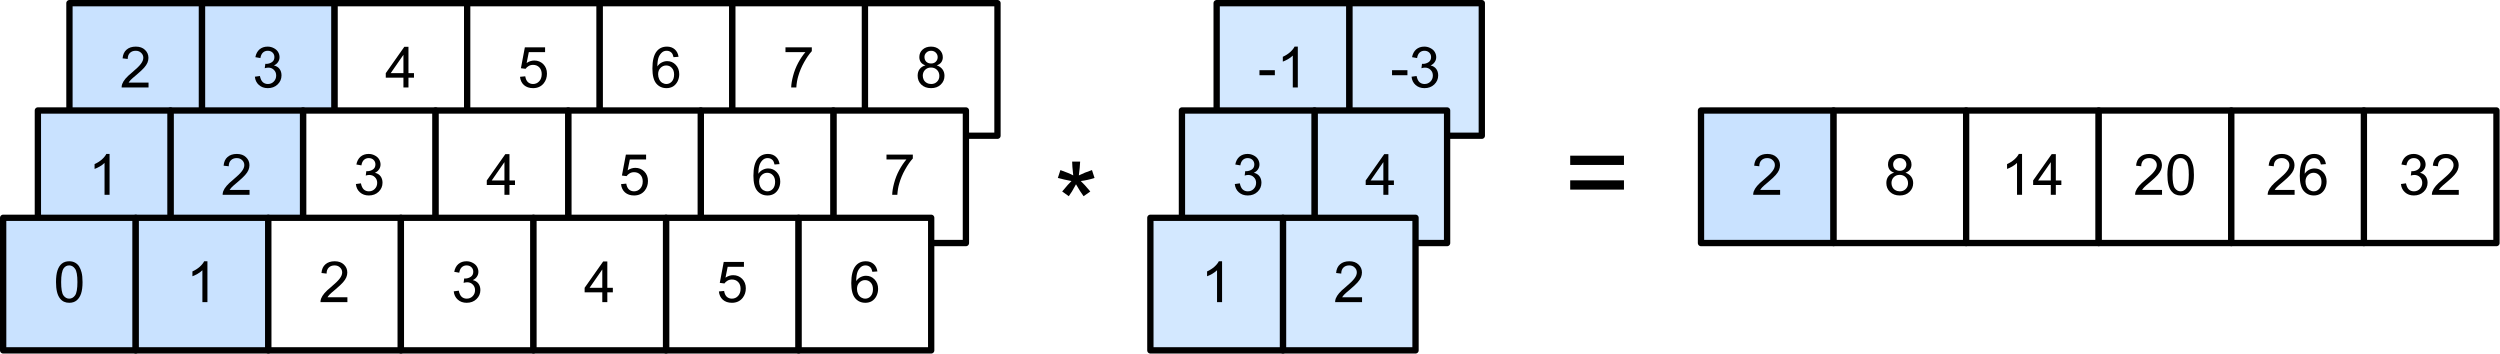
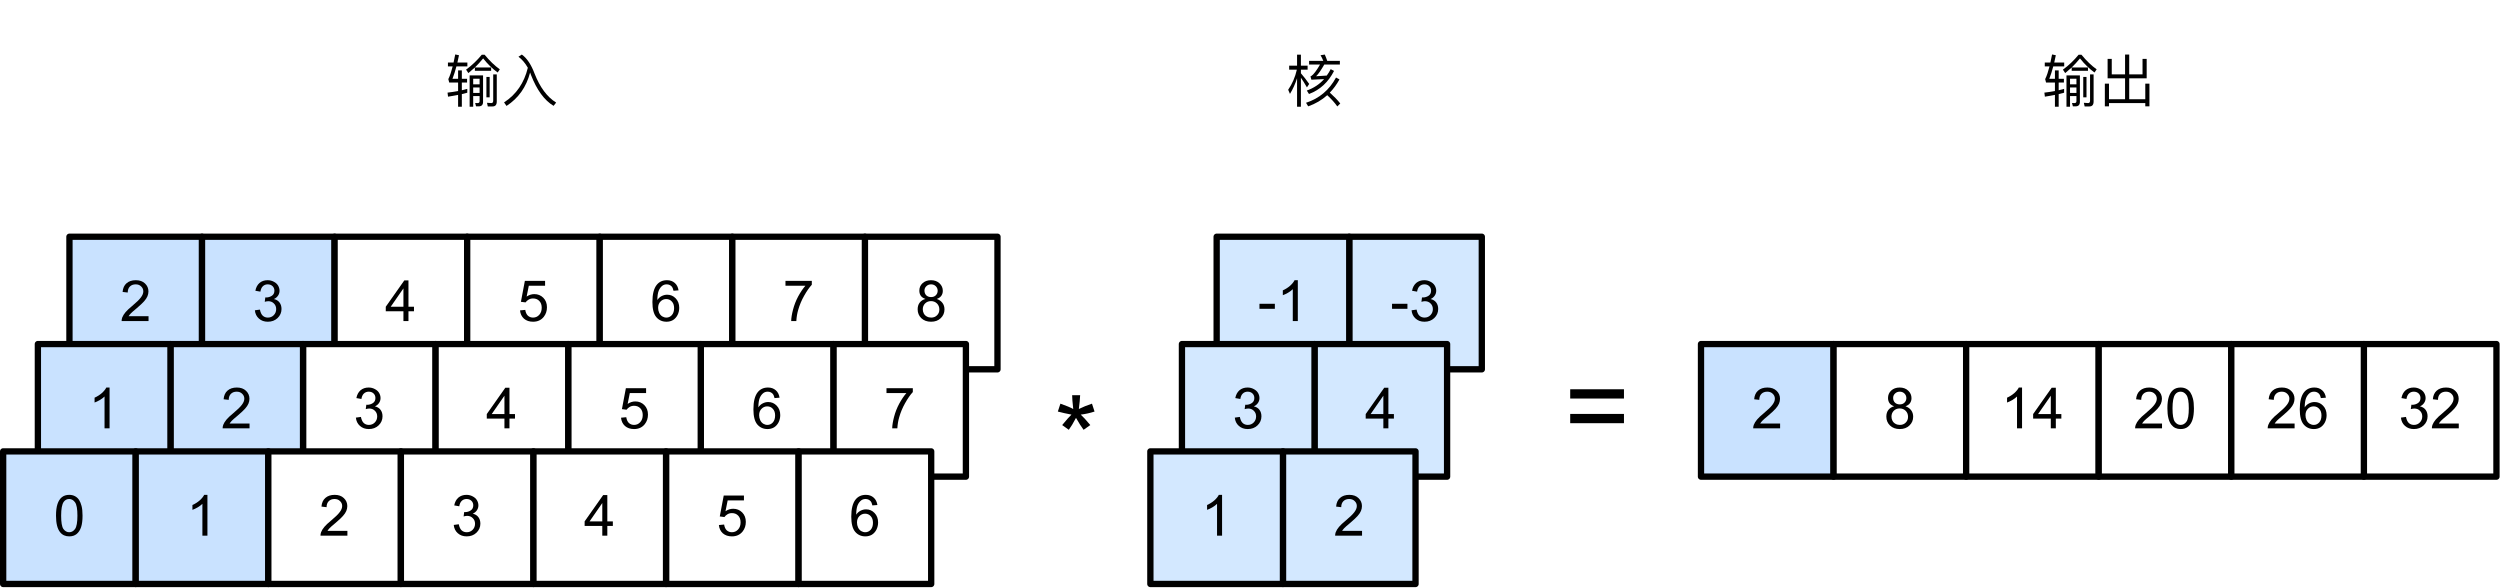
- <svg xmlns="http://www.w3.org/2000/svg" xmlns:xlink="http://www.w3.org/1999/xlink" width="396pt" height="56pt" viewBox="0 0 396 56" version="1.1">
+ <svg xmlns="http://www.w3.org/2000/svg" xmlns:xlink="http://www.w3.org/1999/xlink" width="396pt" height="93pt" viewBox="0 0 396 93" version="1.1">
  <defs>
    <g>
      <symbol overflow="visible" id="glyph0-0">
        <path style="stroke:none;" d="M 1.125 0 L 1.125 -5.625 L 5.625 -5.625 L 5.625 0 Z M 1.266 -0.141 L 5.484 -0.141 L 5.484 -5.484 L 1.266 -5.484 Z M 1.266 -0.141 " />
      </symbol>
      <symbol overflow="visible" id="glyph0-1">
        <path style="stroke:none;" d="M 0.281 -1.938 L 0.281 -2.734 L 2.719 -2.734 L 2.719 -1.938 Z M 0.281 -1.938 " />
      </symbol>
      <symbol overflow="visible" id="glyph0-2">
        <path style="stroke:none;" d="M 0.375 -1.703 L 1.172 -1.812 C 1.266 -1.363 1.414 -1.039 1.625 -0.844 C 1.844 -0.645 2.113 -0.547 2.438 -0.547 C 2.801 -0.547 3.109 -0.672 3.359 -0.922 C 3.617 -1.18 3.75 -1.504 3.75 -1.891 C 3.75 -2.254 3.629 -2.551 3.391 -2.781 C 3.16 -3.02 2.863 -3.141 2.5 -3.141 C 2.344 -3.141 2.156 -3.109 1.938 -3.047 L 2.031 -3.75 C 2.082 -3.738 2.125 -3.734 2.156 -3.734 C 2.488 -3.734 2.789 -3.82 3.062 -4 C 3.332 -4.176 3.469 -4.445 3.469 -4.812 C 3.469 -5.102 3.367 -5.344 3.172 -5.531 C 2.973 -5.719 2.719 -5.812 2.406 -5.812 C 2.102 -5.812 1.848 -5.711 1.641 -5.516 C 1.441 -5.328 1.312 -5.039 1.25 -4.656 L 0.453 -4.797 C 0.555 -5.328 0.773 -5.738 1.109 -6.031 C 1.453 -6.32 1.879 -6.469 2.391 -6.469 C 2.742 -6.469 3.066 -6.391 3.359 -6.234 C 3.66 -6.086 3.891 -5.883 4.047 -5.625 C 4.203 -5.363 4.281 -5.086 4.281 -4.797 C 4.281 -4.516 4.203 -4.258 4.047 -4.031 C 3.898 -3.801 3.68 -3.617 3.391 -3.484 C 3.773 -3.398 4.07 -3.219 4.281 -2.938 C 4.488 -2.664 4.594 -2.32 4.594 -1.906 C 4.594 -1.344 4.383 -0.863 3.969 -0.469 C 3.562 -0.082 3.047 0.109 2.422 0.109 C 1.859 0.109 1.391 -0.055 1.016 -0.391 C 0.641 -0.723 0.426 -1.16 0.375 -1.703 Z M 0.375 -1.703 " />
      </symbol>
      <symbol overflow="visible" id="glyph0-3">
        <path style="stroke:none;" d="M 3.359 0 L 2.562 0 L 2.562 -5.047 C 2.375 -4.859 2.125 -4.672 1.812 -4.484 C 1.5 -4.305 1.223 -4.176 0.984 -4.094 L 0.984 -4.859 C 1.422 -5.055 1.805 -5.301 2.141 -5.594 C 2.473 -5.895 2.707 -6.188 2.844 -6.469 L 3.359 -6.469 Z M 3.359 0 " />
      </symbol>
      <symbol overflow="visible" id="glyph0-4">
        <path style="stroke:none;" d="M 4.531 -0.766 L 4.531 0 L 0.266 0 C 0.266 -0.188 0.297 -0.367 0.359 -0.547 C 0.473 -0.836 0.648 -1.125 0.891 -1.406 C 1.129 -1.688 1.473 -2.008 1.922 -2.375 C 2.617 -2.957 3.086 -3.414 3.328 -3.75 C 3.578 -4.082 3.703 -4.398 3.703 -4.703 C 3.703 -5.016 3.586 -5.273 3.359 -5.484 C 3.141 -5.703 2.852 -5.812 2.5 -5.812 C 2.113 -5.812 1.805 -5.695 1.578 -5.469 C 1.348 -5.238 1.234 -4.922 1.234 -4.516 L 0.422 -4.609 C 0.473 -5.211 0.68 -5.672 1.047 -5.984 C 1.41 -6.305 1.898 -6.469 2.516 -6.469 C 3.129 -6.469 3.613 -6.297 3.969 -5.953 C 4.332 -5.609 4.516 -5.188 4.516 -4.688 C 4.516 -4.426 4.461 -4.172 4.359 -3.922 C 4.254 -3.672 4.078 -3.406 3.828 -3.125 C 3.586 -2.852 3.188 -2.477 2.625 -2 C 2.145 -1.602 1.836 -1.332 1.703 -1.188 C 1.566 -1.039 1.457 -0.898 1.375 -0.766 Z M 4.531 -0.766 " />
      </symbol>
      <symbol overflow="visible" id="glyph0-5">
        <path style="stroke:none;" d="M 2.906 0 L 2.906 -1.547 L 0.109 -1.547 L 0.109 -2.266 L 3.047 -6.438 L 3.703 -6.438 L 3.703 -2.266 L 4.578 -2.266 L 4.578 -1.547 L 3.703 -1.547 L 3.703 0 Z M 2.906 -2.266 L 2.906 -5.172 L 0.891 -2.266 Z M 2.906 -2.266 " />
      </symbol>
      <symbol overflow="visible" id="glyph0-6">
        <path style="stroke:none;" d="M 0.375 -1.688 L 1.203 -1.766 C 1.266 -1.359 1.406 -1.051 1.625 -0.844 C 1.852 -0.645 2.125 -0.547 2.438 -0.547 C 2.82 -0.547 3.145 -0.688 3.406 -0.969 C 3.676 -1.258 3.812 -1.641 3.812 -2.109 C 3.812 -2.566 3.68 -2.926 3.422 -3.188 C 3.172 -3.445 2.844 -3.578 2.438 -3.578 C 2.176 -3.578 1.941 -3.516 1.734 -3.391 C 1.535 -3.273 1.375 -3.129 1.25 -2.953 L 0.516 -3.047 L 1.141 -6.359 L 4.344 -6.359 L 4.344 -5.594 L 1.766 -5.594 L 1.422 -3.875 C 1.805 -4.133 2.211 -4.266 2.641 -4.266 C 3.203 -4.266 3.676 -4.07 4.062 -3.688 C 4.445 -3.301 4.641 -2.801 4.641 -2.188 C 4.641 -1.602 4.473 -1.098 4.141 -0.672 C 3.723 -0.148 3.156 0.109 2.438 0.109 C 1.852 0.109 1.375 -0.051 1 -0.375 C 0.633 -0.707 0.426 -1.145 0.375 -1.688 Z M 0.375 -1.688 " />
      </symbol>
      <symbol overflow="visible" id="glyph0-7">
        <path style="stroke:none;" d="M 1.594 -3.5 C 1.258 -3.613 1.016 -3.781 0.859 -4 C 0.703 -4.227 0.625 -4.5 0.625 -4.812 C 0.625 -5.281 0.789 -5.672 1.125 -5.984 C 1.469 -6.305 1.914 -6.469 2.469 -6.469 C 3.031 -6.469 3.484 -6.301 3.828 -5.969 C 4.172 -5.645 4.344 -5.25 4.344 -4.781 C 4.344 -4.488 4.266 -4.227 4.109 -4 C 3.953 -3.781 3.711 -3.613 3.391 -3.5 C 3.785 -3.363 4.086 -3.148 4.297 -2.859 C 4.504 -2.578 4.609 -2.238 4.609 -1.844 C 4.609 -1.289 4.41 -0.828 4.016 -0.453 C 3.629 -0.078 3.117 0.109 2.484 0.109 C 1.848 0.109 1.332 -0.078 0.938 -0.453 C 0.551 -0.828 0.359 -1.297 0.359 -1.859 C 0.359 -2.273 0.461 -2.625 0.672 -2.906 C 0.891 -3.195 1.195 -3.395 1.594 -3.5 Z M 1.438 -4.828 C 1.438 -4.523 1.531 -4.273 1.719 -4.078 C 1.914 -3.891 2.172 -3.797 2.484 -3.797 C 2.797 -3.797 3.047 -3.891 3.234 -4.078 C 3.43 -4.273 3.531 -4.516 3.531 -4.797 C 3.531 -5.078 3.43 -5.316 3.234 -5.516 C 3.035 -5.711 2.785 -5.812 2.484 -5.812 C 2.18 -5.812 1.93 -5.711 1.734 -5.516 C 1.535 -5.328 1.438 -5.098 1.438 -4.828 Z M 1.172 -1.859 C 1.172 -1.629 1.223 -1.41 1.328 -1.203 C 1.441 -0.992 1.602 -0.832 1.812 -0.719 C 2.02 -0.602 2.25 -0.547 2.5 -0.547 C 2.875 -0.547 3.18 -0.664 3.422 -0.906 C 3.672 -1.145 3.797 -1.453 3.797 -1.828 C 3.797 -2.211 3.672 -2.531 3.422 -2.781 C 3.172 -3.031 2.852 -3.156 2.469 -3.156 C 2.094 -3.156 1.781 -3.031 1.531 -2.781 C 1.289 -2.531 1.172 -2.223 1.172 -1.859 Z M 1.172 -1.859 " />
      </symbol>
      <symbol overflow="visible" id="glyph0-8">
        <path style="stroke:none;" d="M 4.484 -4.859 L 3.688 -4.797 C 3.625 -5.109 3.523 -5.336 3.391 -5.484 C 3.18 -5.703 2.922 -5.812 2.609 -5.812 C 2.348 -5.812 2.125 -5.742 1.938 -5.609 C 1.688 -5.422 1.488 -5.156 1.344 -4.812 C 1.207 -4.469 1.133 -3.973 1.125 -3.328 C 1.312 -3.609 1.539 -3.816 1.812 -3.953 C 2.094 -4.098 2.383 -4.172 2.688 -4.172 C 3.219 -4.172 3.664 -3.977 4.031 -3.594 C 4.406 -3.207 4.594 -2.707 4.594 -2.094 C 4.594 -1.688 4.504 -1.305 4.328 -0.953 C 4.148 -0.609 3.91 -0.344 3.609 -0.156 C 3.305 0.02 2.961 0.109 2.578 0.109 C 1.922 0.109 1.383 -0.129 0.969 -0.609 C 0.551 -1.098 0.344 -1.898 0.344 -3.016 C 0.344 -4.254 0.57 -5.16 1.031 -5.734 C 1.426 -6.223 1.969 -6.469 2.656 -6.469 C 3.156 -6.469 3.566 -6.32 3.891 -6.031 C 4.211 -5.75 4.41 -5.359 4.484 -4.859 Z M 1.25 -2.094 C 1.25 -1.812 1.305 -1.547 1.422 -1.297 C 1.535 -1.055 1.695 -0.867 1.906 -0.734 C 2.113 -0.609 2.332 -0.547 2.562 -0.547 C 2.895 -0.547 3.18 -0.676 3.422 -0.938 C 3.66 -1.207 3.781 -1.578 3.781 -2.047 C 3.781 -2.492 3.66 -2.844 3.422 -3.094 C 3.191 -3.352 2.895 -3.484 2.531 -3.484 C 2.176 -3.484 1.875 -3.352 1.625 -3.094 C 1.375 -2.844 1.25 -2.508 1.25 -2.094 Z M 1.25 -2.094 " />
      </symbol>
      <symbol overflow="visible" id="glyph0-9">
        <path style="stroke:none;" d="M 0.422 -5.594 L 0.422 -6.359 L 4.594 -6.359 L 4.594 -5.75 C 4.188 -5.312 3.781 -4.727 3.375 -4 C 2.969 -3.281 2.656 -2.535 2.438 -1.766 C 2.281 -1.234 2.18 -0.645 2.141 0 L 1.328 0 C 1.336 -0.508 1.438 -1.117 1.625 -1.828 C 1.812 -2.547 2.082 -3.238 2.438 -3.906 C 2.801 -4.57 3.18 -5.133 3.578 -5.594 Z M 0.422 -5.594 " />
      </symbol>
      <symbol overflow="visible" id="glyph0-10">
        <path style="stroke:none;" d="M 0.375 -3.172 C 0.375 -3.93 0.453 -4.547 0.609 -5.016 C 0.766 -5.484 0.992 -5.844 1.297 -6.094 C 1.609 -6.344 2 -6.469 2.469 -6.469 C 2.82 -6.469 3.129 -6.395 3.391 -6.25 C 3.648 -6.113 3.863 -5.914 4.031 -5.656 C 4.195 -5.395 4.328 -5.078 4.422 -4.703 C 4.523 -4.328 4.578 -3.816 4.578 -3.172 C 4.578 -2.422 4.5 -1.812 4.344 -1.344 C 4.188 -0.883 3.953 -0.523 3.641 -0.266 C 3.336 -0.016 2.945 0.109 2.469 0.109 C 1.852 0.109 1.367 -0.113 1.016 -0.562 C 0.586 -1.094 0.375 -1.961 0.375 -3.172 Z M 1.188 -3.172 C 1.188 -2.117 1.305 -1.414 1.547 -1.062 C 1.797 -0.719 2.102 -0.547 2.469 -0.547 C 2.832 -0.547 3.141 -0.719 3.391 -1.062 C 3.641 -1.414 3.766 -2.117 3.766 -3.172 C 3.766 -4.234 3.641 -4.938 3.391 -5.281 C 3.141 -5.633 2.832 -5.812 2.469 -5.812 C 2.102 -5.812 1.812 -5.66 1.594 -5.359 C 1.32 -4.961 1.188 -4.234 1.188 -3.172 Z M 1.188 -3.172 " />
      </symbol>
      <symbol overflow="visible" id="glyph1-0">
        <path style="stroke:none;" d="M 2.25 0 L 2.25 -11.25 L 11.25 -11.25 L 11.25 0 Z M 2.531 -0.281 L 10.969 -0.281 L 10.969 -10.969 L 2.531 -10.969 Z M 2.531 -0.281 " />
      </symbol>
      <symbol overflow="visible" id="glyph1-1">
        <path style="stroke:none;" d="M 0.562 -10.516 L 0.969 -11.766 C 1.895 -11.441 2.57 -11.16 3 -10.922 C 2.883 -11.973 2.828 -12.703 2.828 -13.109 L 4.094 -13.109 C 4.07 -12.523 4.004 -11.797 3.891 -10.922 C 4.492 -11.223 5.188 -11.504 5.969 -11.766 L 6.375 -10.516 C 5.625 -10.273 4.895 -10.113 4.188 -10.031 C 4.539 -9.719 5.047 -9.164 5.703 -8.375 L 4.641 -7.625 C 4.297 -8.082 3.895 -8.711 3.438 -9.516 C 3 -8.68 2.617 -8.051 2.297 -7.625 L 1.25 -8.375 C 1.938 -9.207 2.426 -9.758 2.719 -10.031 C 1.957 -10.176 1.238 -10.336 0.562 -10.516 Z M 0.562 -10.516 " />
      </symbol>
      <symbol overflow="visible" id="glyph1-2">
        <path style="stroke:none;" d="M 9.516 -7.578 L 1 -7.578 L 1 -9.047 L 9.516 -9.047 Z M 9.516 -3.672 L 1 -3.672 L 1 -5.141 L 9.516 -5.141 Z M 9.516 -3.672 " />
      </symbol>
+       <symbol overflow="visible" id="glyph2-0">
+         <path style="stroke:none;" d="" />
+       </symbol>
+       <symbol overflow="visible" id="glyph2-1">
+         <path style="stroke:none;" d="M 2.062 -4.844 L 2.062 -3.516 L 1.172 -3.516 C 1.391 -4.094 1.609 -4.75 1.797 -5.484 L 3.531 -5.484 L 3.531 -6.094 L 1.953 -6.094 C 2.031 -6.453 2.109 -6.844 2.203 -7.25 L 1.609 -7.375 C 1.516 -6.938 1.438 -6.5 1.344 -6.094 L 0.453 -6.094 L 0.453 -5.484 L 1.203 -5.484 C 1 -4.688 0.781 -4 0.516 -3.469 L 0.656 -2.922 L 2.062 -2.922 L 2.062 -1.578 C 1.531 -1.484 0.984 -1.391 0.391 -1.328 L 0.469 -0.688 C 1.016 -0.781 1.547 -0.859 2.062 -0.969 L 2.062 0.906 L 2.656 0.906 L 2.656 -1.094 L 3.516 -1.312 L 3.516 -1.922 C 3.25 -1.859 2.969 -1.781 2.656 -1.703 L 2.656 -2.922 L 3.484 -2.922 L 3.484 -3.516 L 2.656 -3.516 L 2.656 -4.844 Z M 4.719 -5.312 L 4.719 -4.781 L 7.297 -4.781 L 7.297 -5.312 L 4.719 -5.312 C 5.172 -5.75 5.609 -6.234 6.031 -6.75 C 6.719 -5.875 7.484 -5.125 8.328 -4.516 L 8.672 -5.016 C 7.859 -5.594 7.062 -6.359 6.266 -7.328 L 5.812 -7.328 C 5.078 -6.438 4.25 -5.641 3.328 -4.969 L 3.688 -4.422 C 4.031 -4.703 4.375 -5 4.719 -5.312 Z M 5.344 0.844 C 5.781 0.844 6.016 0.609 6.016 0.141 L 6.016 -4.062 L 3.891 -4.062 L 3.891 0.906 L 4.453 0.906 L 4.453 -0.781 L 5.469 -0.781 L 5.469 0.031 C 5.469 0.219 5.359 0.328 5.172 0.328 L 4.766 0.312 L 4.906 0.844 Z M 4.453 -1.281 L 4.453 -2.141 L 5.469 -2.141 L 5.469 -1.281 Z M 4.453 -2.641 L 4.453 -3.531 L 5.469 -3.531 L 5.469 -2.641 Z M 6.547 -3.812 L 6.547 -0.578 L 7.062 -0.578 L 7.062 -3.812 Z M 7.531 0.859 C 7.969 0.859 8.188 0.594 8.188 0.078 L 8.188 -4.219 L 7.625 -4.219 L 7.625 -0.062 C 7.625 0.188 7.531 0.328 7.328 0.328 C 7.109 0.328 6.875 0.312 6.641 0.281 L 6.766 0.859 Z M 7.531 0.859 " />
+       </symbol>
+       <symbol overflow="visible" id="glyph2-2">
+         <path style="stroke:none;" d="M 4.109 -5.266 C 3.531 -2.875 2.281 -1.031 0.344 0.219 L 0.734 0.781 C 2.625 -0.453 3.875 -2.219 4.469 -4.516 C 4.516 -4.406 4.547 -4.281 4.609 -4.125 C 5.531 -1.75 6.719 -0.109 8.188 0.766 L 8.594 0.25 C 7.156 -0.641 6.031 -2.172 5.188 -4.312 C 4.641 -5.781 3.953 -6.797 3.156 -7.359 L 2.625 -7.016 C 3.188 -6.594 3.688 -6.016 4.109 -5.266 Z M 4.109 -5.266 " />
+       </symbol>
+       <symbol overflow="visible" id="glyph2-3">
+         <path style="stroke:none;" d="M 6.938 -4.219 L 4.828 -4.219 L 4.828 -7.359 L 4.172 -7.359 L 4.172 -4.219 L 2.062 -4.219 L 2.062 -6.672 L 1.406 -6.672 L 1.406 -3.594 L 4.172 -3.594 L 4.172 -0.281 L 1.625 -0.281 L 1.625 -2.75 L 0.969 -2.75 L 0.969 0.844 L 1.625 0.844 L 1.625 0.328 L 7.375 0.328 L 7.375 0.844 L 8.031 0.844 L 8.031 -2.75 L 7.375 -2.75 L 7.375 -0.281 L 4.828 -0.281 L 4.828 -3.594 L 7.594 -3.594 L 7.594 -6.672 L 6.938 -6.672 Z M 6.938 -4.219 " />
+       </symbol>
+       <symbol overflow="visible" id="glyph2-4">
+         <path style="stroke:none;" d="M 2.344 -3.688 C 2.625 -3.297 2.938 -2.781 3.297 -2.156 L 3.656 -2.703 C 3.219 -3.328 2.781 -3.891 2.344 -4.391 L 2.344 -4.969 L 3.406 -4.969 L 3.406 -5.594 L 2.344 -5.594 L 2.344 -7.344 L 1.734 -7.344 L 1.734 -5.594 L 0.484 -5.594 L 0.484 -4.969 L 1.703 -4.969 C 1.438 -3.781 0.969 -2.719 0.328 -1.781 L 0.609 -1.125 C 1.062 -1.859 1.438 -2.688 1.734 -3.609 L 1.734 0.906 L 2.344 0.906 Z M 3.641 -6.359 L 3.641 -5.781 L 5.375 -5.781 C 4.812 -4.797 4.344 -4.188 3.984 -3.953 C 3.953 -3.938 3.922 -3.922 3.859 -3.906 L 4 -3.375 C 4.703 -3.406 5.375 -3.438 6.016 -3.469 C 5.281 -2.641 4.359 -2.047 3.281 -1.656 L 3.625 -1.109 C 5.375 -1.766 6.688 -2.984 7.594 -4.766 L 7.062 -5.047 C 6.891 -4.688 6.672 -4.359 6.438 -4.031 C 5.891 -3.984 5.312 -3.953 4.75 -3.922 C 5.125 -4.281 5.547 -4.906 6.047 -5.781 L 8.516 -5.781 L 8.516 -6.359 L 6.516 -6.359 C 6.391 -6.734 6.25 -7.078 6.125 -7.359 L 5.453 -7.25 C 5.609 -6.984 5.766 -6.688 5.891 -6.359 Z M 6.516 -0.922 C 7.188 -0.297 7.719 0.297 8.109 0.859 L 8.578 0.391 C 8.125 -0.188 7.562 -0.75 6.922 -1.328 C 7.5 -1.922 8.016 -2.625 8.453 -3.422 L 7.906 -3.719 C 6.844 -1.75 5.266 -0.406 3.156 0.281 L 3.5 0.844 C 4.656 0.438 5.656 -0.156 6.516 -0.922 Z M 6.516 -0.922 " />
+       </symbol>
    </g>
  </defs>
  <g id="surface1">
-     <rect x="0" y="0" width="396" height="56" style="fill:rgb(100%,100%,100%);fill-opacity:1;stroke:none;" />
-     <rect x="0" y="0" width="396" height="56" style="fill:rgb(100%,100%,100%);fill-opacity:1;stroke:none;" />
-     <path style="fill-rule:nonzero;fill:rgb(82.55%,91.037%,100%);fill-opacity:1;stroke-width:1;stroke-linecap:round;stroke-linejoin:round;stroke:rgb(0%,0%,0%);stroke-opacity:1;stroke-miterlimit:10;" d="M 216.719 -24.5 L 237.719 -24.5 L 237.719 -3.5 L 216.719 -3.5 Z M 216.719 -24.5 " transform="matrix(1,0,0,1,-3,25)" />
-     <g style="fill:rgb(0%,0%,0%);fill-opacity:1;">
-       <use xlink:href="#glyph0-1" x="220.218" y="13.853" />
-       <use xlink:href="#glyph0-2" x="223.215" y="13.853" />
-     </g>
-     <path style="fill-rule:nonzero;fill:rgb(82.55%,91.037%,100%);fill-opacity:1;stroke-width:1;stroke-linecap:round;stroke-linejoin:round;stroke:rgb(0%,0%,0%);stroke-opacity:1;stroke-miterlimit:10;" d="M 195.719 -24.5 L 216.719 -24.5 L 216.719 -3.5 L 195.719 -3.5 Z M 195.719 -24.5 " transform="matrix(1,0,0,1,-3,25)" />
-     <g style="fill:rgb(0%,0%,0%);fill-opacity:1;">
-       <use xlink:href="#glyph0-1" x="199.218" y="13.853" />
-       <use xlink:href="#glyph0-3" x="202.215" y="13.853" />
-     </g>
-     <path style="fill-rule:nonzero;fill:rgb(78.822%,88.626%,100%);fill-opacity:1;stroke-width:1;stroke-linecap:round;stroke-linejoin:round;stroke:rgb(0%,0%,0%);stroke-opacity:1;stroke-miterlimit:10;" d="M 14 -24.5 L 35 -24.5 L 35 -3.5 L 14 -3.5 Z M 14 -24.5 " transform="matrix(1,0,0,1,-3,25)" />
-     <g style="fill:rgb(0%,0%,0%);fill-opacity:1;">
-       <use xlink:href="#glyph0-4" x="18.997" y="13.853" />
-     </g>
-     <path style="fill-rule:nonzero;fill:rgb(78.822%,88.626%,100%);fill-opacity:1;stroke-width:1;stroke-linecap:round;stroke-linejoin:round;stroke:rgb(0%,0%,0%);stroke-opacity:1;stroke-miterlimit:10;" d="M 35 -24.5 L 56 -24.5 L 56 -3.5 L 35 -3.5 Z M 35 -24.5 " transform="matrix(1,0,0,1,-3,25)" />
-     <g style="fill:rgb(0%,0%,0%);fill-opacity:1;">
-       <use xlink:href="#glyph0-2" x="39.997" y="13.853" />
-     </g>
-     <path style="fill-rule:nonzero;fill:rgb(100%,100%,100%);fill-opacity:1;stroke-width:1;stroke-linecap:round;stroke-linejoin:round;stroke:rgb(0%,0%,0%);stroke-opacity:1;stroke-miterlimit:10;" d="M 56 -24.5 L 77 -24.5 L 77 -3.5 L 56 -3.5 Z M 56 -24.5 " transform="matrix(1,0,0,1,-3,25)" />
-     <g style="fill:rgb(0%,0%,0%);fill-opacity:1;">
-       <use xlink:href="#glyph0-5" x="60.997" y="13.853" />
-     </g>
-     <path style="fill-rule:nonzero;fill:rgb(100%,100%,100%);fill-opacity:1;stroke-width:1;stroke-linecap:round;stroke-linejoin:round;stroke:rgb(0%,0%,0%);stroke-opacity:1;stroke-miterlimit:10;" d="M 77 -24.5 L 98 -24.5 L 98 -3.5 L 77 -3.5 Z M 77 -24.5 " transform="matrix(1,0,0,1,-3,25)" />
-     <g style="fill:rgb(0%,0%,0%);fill-opacity:1;">
-       <use xlink:href="#glyph0-6" x="81.997" y="13.853" />
-     </g>
-     <path style="fill-rule:nonzero;fill:rgb(100%,100%,100%);fill-opacity:1;stroke-width:1;stroke-linecap:round;stroke-linejoin:round;stroke:rgb(0%,0%,0%);stroke-opacity:1;stroke-miterlimit:10;" d="M 140 -24.5 L 161 -24.5 L 161 -3.5 L 140 -3.5 Z M 140 -24.5 " transform="matrix(1,0,0,1,-3,25)" />
-     <g style="fill:rgb(0%,0%,0%);fill-opacity:1;">
-       <use xlink:href="#glyph0-7" x="144.997" y="13.853" />
-     </g>
-     <path style="fill-rule:nonzero;fill:rgb(100%,100%,100%);fill-opacity:1;stroke-width:1;stroke-linecap:round;stroke-linejoin:round;stroke:rgb(0%,0%,0%);stroke-opacity:1;stroke-miterlimit:10;" d="M 98 -24.5 L 119 -24.5 L 119 -3.5 L 98 -3.5 Z M 98 -24.5 " transform="matrix(1,0,0,1,-3,25)" />
-     <g style="fill:rgb(0%,0%,0%);fill-opacity:1;">
-       <use xlink:href="#glyph0-8" x="102.997" y="13.853" />
-     </g>
-     <path style="fill-rule:nonzero;fill:rgb(100%,100%,100%);fill-opacity:1;stroke-width:1;stroke-linecap:round;stroke-linejoin:round;stroke:rgb(0%,0%,0%);stroke-opacity:1;stroke-miterlimit:10;" d="M 119 -24.5 L 140 -24.5 L 140 -3.5 L 119 -3.5 Z M 119 -24.5 " transform="matrix(1,0,0,1,-3,25)" />
-     <g style="fill:rgb(0%,0%,0%);fill-opacity:1;">
-       <use xlink:href="#glyph0-9" x="123.997" y="13.853" />
-     </g>
-     <g style="fill:rgb(0%,0%,0%);fill-opacity:1;">
-       <use xlink:href="#glyph1-1" x="167" y="38.706" />
-     </g>
-     <g style="fill:rgb(0%,0%,0%);fill-opacity:1;">
-       <use xlink:href="#glyph1-2" x="247.72" y="33.706" />
-     </g>
-     <path style="fill-rule:nonzero;fill:rgb(100%,100%,100%);fill-opacity:1;stroke-width:1;stroke-linecap:round;stroke-linejoin:round;stroke:rgb(0%,0%,0%);stroke-opacity:1;stroke-miterlimit:10;" d="M 135 -7.5 L 156 -7.5 L 156 13.5 L 135 13.5 Z M 135 -7.5 " transform="matrix(1,0,0,1,-3,25)" />
-     <g style="fill:rgb(0%,0%,0%);fill-opacity:1;">
-       <use xlink:href="#glyph0-9" x="139.997" y="30.853" />
-     </g>
-     <path style="fill-rule:nonzero;fill:rgb(100%,100%,100%);fill-opacity:1;stroke-width:1;stroke-linecap:round;stroke-linejoin:round;stroke:rgb(0%,0%,0%);stroke-opacity:1;stroke-miterlimit:10;" d="M 51 -7.5 L 72 -7.5 L 72 13.5 L 51 13.5 Z M 51 -7.5 " transform="matrix(1,0,0,1,-3,25)" />
-     <g style="fill:rgb(0%,0%,0%);fill-opacity:1;">
-       <use xlink:href="#glyph0-2" x="55.997" y="30.853" />
-     </g>
-     <path style="fill-rule:nonzero;fill:rgb(100%,100%,100%);fill-opacity:1;stroke-width:1;stroke-linecap:round;stroke-linejoin:round;stroke:rgb(0%,0%,0%);stroke-opacity:1;stroke-miterlimit:10;" d="M 114 -7.5 L 135 -7.5 L 135 13.5 L 114 13.5 Z M 114 -7.5 " transform="matrix(1,0,0,1,-3,25)" />
-     <g style="fill:rgb(0%,0%,0%);fill-opacity:1;">
-       <use xlink:href="#glyph0-8" x="118.997" y="30.853" />
-     </g>
-     <path style="fill-rule:nonzero;fill:rgb(78.822%,88.626%,100%);fill-opacity:1;stroke-width:1;stroke-linecap:round;stroke-linejoin:round;stroke:rgb(0%,0%,0%);stroke-opacity:1;stroke-miterlimit:10;" d="M 30 -7.5 L 51 -7.5 L 51 13.5 L 30 13.5 Z M 30 -7.5 " transform="matrix(1,0,0,1,-3,25)" />
-     <g style="fill:rgb(0%,0%,0%);fill-opacity:1;">
-       <use xlink:href="#glyph0-4" x="34.997" y="30.853" />
-     </g>
-     <path style="fill-rule:nonzero;fill:rgb(100%,100%,100%);fill-opacity:1;stroke-width:1;stroke-linecap:round;stroke-linejoin:round;stroke:rgb(0%,0%,0%);stroke-opacity:1;stroke-miterlimit:10;" d="M 93 -7.5 L 114 -7.5 L 114 13.5 L 93 13.5 Z M 93 -7.5 " transform="matrix(1,0,0,1,-3,25)" />
-     <g style="fill:rgb(0%,0%,0%);fill-opacity:1;">
-       <use xlink:href="#glyph0-6" x="97.997" y="30.853" />
-     </g>
-     <path style="fill-rule:nonzero;fill:rgb(78.822%,88.626%,100%);fill-opacity:1;stroke-width:1;stroke-linecap:round;stroke-linejoin:round;stroke:rgb(0%,0%,0%);stroke-opacity:1;stroke-miterlimit:10;" d="M 9 -7.5 L 30 -7.5 L 30 13.5 L 9 13.5 Z M 9 -7.5 " transform="matrix(1,0,0,1,-3,25)" />
-     <g style="fill:rgb(0%,0%,0%);fill-opacity:1;">
-       <use xlink:href="#glyph0-3" x="13.997" y="30.853" />
-     </g>
-     <path style="fill-rule:nonzero;fill:rgb(100%,100%,100%);fill-opacity:1;stroke-width:1;stroke-linecap:round;stroke-linejoin:round;stroke:rgb(0%,0%,0%);stroke-opacity:1;stroke-miterlimit:10;" d="M 72 -7.5 L 93 -7.5 L 93 13.5 L 72 13.5 Z M 72 -7.5 " transform="matrix(1,0,0,1,-3,25)" />
-     <g style="fill:rgb(0%,0%,0%);fill-opacity:1;">
-       <use xlink:href="#glyph0-5" x="76.997" y="30.853" />
-     </g>
-     <path style="fill-rule:nonzero;fill:rgb(82.55%,91.037%,100%);fill-opacity:1;stroke-width:1;stroke-linecap:round;stroke-linejoin:round;stroke:rgb(0%,0%,0%);stroke-opacity:1;stroke-miterlimit:10;" d="M 211.219 -7.5 L 232.219 -7.5 L 232.219 13.5 L 211.219 13.5 Z M 211.219 -7.5 " transform="matrix(1,0,0,1,-3,25)" />
-     <g style="fill:rgb(0%,0%,0%);fill-opacity:1;">
-       <use xlink:href="#glyph0-5" x="216.217" y="30.853" />
-     </g>
-     <path style="fill-rule:nonzero;fill:rgb(82.55%,91.037%,100%);fill-opacity:1;stroke-width:1;stroke-linecap:round;stroke-linejoin:round;stroke:rgb(0%,0%,0%);stroke-opacity:1;stroke-miterlimit:10;" d="M 190.219 -7.5 L 211.219 -7.5 L 211.219 13.5 L 190.219 13.5 Z M 190.219 -7.5 " transform="matrix(1,0,0,1,-3,25)" />
-     <g style="fill:rgb(0%,0%,0%);fill-opacity:1;">
-       <use xlink:href="#glyph0-2" x="195.217" y="30.853" />
-     </g>
-     <path style="fill-rule:nonzero;fill:rgb(100%,100%,100%);fill-opacity:1;stroke-width:1;stroke-linecap:round;stroke-linejoin:round;stroke:rgb(0%,0%,0%);stroke-opacity:1;stroke-miterlimit:10;" d="M 377.438 -7.5 L 398.438 -7.5 L 398.438 13.5 L 377.438 13.5 Z M 377.438 -7.5 " transform="matrix(1,0,0,1,-3,25)" />
-     <g style="fill:rgb(0%,0%,0%);fill-opacity:1;">
-       <use xlink:href="#glyph0-2" x="379.934" y="30.853" />
-       <use xlink:href="#glyph0-4" x="384.94" y="30.853" />
-     </g>
-     <path style="fill-rule:nonzero;fill:rgb(78.822%,88.626%,100%);fill-opacity:1;stroke-width:1;stroke-linecap:round;stroke-linejoin:round;stroke:rgb(0%,0%,0%);stroke-opacity:1;stroke-miterlimit:10;" d="M 272.438 -7.5 L 293.438 -7.5 L 293.438 13.5 L 272.438 13.5 Z M 272.438 -7.5 " transform="matrix(1,0,0,1,-3,25)" />
-     <g style="fill:rgb(0%,0%,0%);fill-opacity:1;">
-       <use xlink:href="#glyph0-4" x="277.437" y="30.853" />
-     </g>
-     <path style="fill-rule:nonzero;fill:rgb(100%,100%,100%);fill-opacity:1;stroke-width:1;stroke-linecap:round;stroke-linejoin:round;stroke:rgb(0%,0%,0%);stroke-opacity:1;stroke-miterlimit:10;" d="M 293.438 -7.5 L 314.438 -7.5 L 314.438 13.5 L 293.438 13.5 Z M 293.438 -7.5 " transform="matrix(1,0,0,1,-3,25)" />
-     <g style="fill:rgb(0%,0%,0%);fill-opacity:1;">
-       <use xlink:href="#glyph0-7" x="298.437" y="30.853" />
-     </g>
-     <path style="fill-rule:nonzero;fill:rgb(100%,100%,100%);fill-opacity:1;stroke-width:1;stroke-linecap:round;stroke-linejoin:round;stroke:rgb(0%,0%,0%);stroke-opacity:1;stroke-miterlimit:10;" d="M 314.438 -7.5 L 335.438 -7.5 L 335.438 13.5 L 314.438 13.5 Z M 314.438 -7.5 " transform="matrix(1,0,0,1,-3,25)" />
-     <g style="fill:rgb(0%,0%,0%);fill-opacity:1;">
-       <use xlink:href="#glyph0-3" x="316.934" y="30.853" />
-       <use xlink:href="#glyph0-5" x="321.94" y="30.853" />
-     </g>
-     <path style="fill-rule:nonzero;fill:rgb(100%,100%,100%);fill-opacity:1;stroke-width:1;stroke-linecap:round;stroke-linejoin:round;stroke:rgb(0%,0%,0%);stroke-opacity:1;stroke-miterlimit:10;" d="M 335.438 -7.5 L 356.438 -7.5 L 356.438 13.5 L 335.438 13.5 Z M 335.438 -7.5 " transform="matrix(1,0,0,1,-3,25)" />
-     <g style="fill:rgb(0%,0%,0%);fill-opacity:1;">
-       <use xlink:href="#glyph0-4" x="337.934" y="30.853" />
-       <use xlink:href="#glyph0-10" x="342.94" y="30.853" />
-     </g>
-     <path style="fill-rule:nonzero;fill:rgb(100%,100%,100%);fill-opacity:1;stroke-width:1;stroke-linecap:round;stroke-linejoin:round;stroke:rgb(0%,0%,0%);stroke-opacity:1;stroke-miterlimit:10;" d="M 356.438 -7.5 L 377.438 -7.5 L 377.438 13.5 L 356.438 13.5 Z M 356.438 -7.5 " transform="matrix(1,0,0,1,-3,25)" />
-     <g style="fill:rgb(0%,0%,0%);fill-opacity:1;">
-       <use xlink:href="#glyph0-4" x="358.934" y="30.853" />
-       <use xlink:href="#glyph0-8" x="363.94" y="30.853" />
-     </g>
-     <path style="fill-rule:nonzero;fill:rgb(78.822%,88.626%,100%);fill-opacity:1;stroke-width:1;stroke-linecap:round;stroke-linejoin:round;stroke:rgb(0%,0%,0%);stroke-opacity:1;stroke-miterlimit:10;" d="M 3.5 9.5 L 24.5 9.5 L 24.5 30.5 L 3.5 30.5 Z M 3.5 9.5 " transform="matrix(1,0,0,1,-3,25)" />
-     <g style="fill:rgb(0%,0%,0%);fill-opacity:1;">
-       <use xlink:href="#glyph0-10" x="8.497" y="47.853" />
-     </g>
-     <path style="fill-rule:nonzero;fill:rgb(78.822%,88.626%,100%);fill-opacity:1;stroke-width:1;stroke-linecap:round;stroke-linejoin:round;stroke:rgb(0%,0%,0%);stroke-opacity:1;stroke-miterlimit:10;" d="M 24.5 9.5 L 45.5 9.5 L 45.5 30.5 L 24.5 30.5 Z M 24.5 9.5 " transform="matrix(1,0,0,1,-3,25)" />
-     <g style="fill:rgb(0%,0%,0%);fill-opacity:1;">
-       <use xlink:href="#glyph0-3" x="29.497" y="47.853" />
-     </g>
-     <path style="fill-rule:nonzero;fill:rgb(100%,100%,100%);fill-opacity:1;stroke-width:1;stroke-linecap:round;stroke-linejoin:round;stroke:rgb(0%,0%,0%);stroke-opacity:1;stroke-miterlimit:10;" d="M 45.5 9.5 L 66.5 9.5 L 66.5 30.5 L 45.5 30.5 Z M 45.5 9.5 " transform="matrix(1,0,0,1,-3,25)" />
-     <g style="fill:rgb(0%,0%,0%);fill-opacity:1;">
-       <use xlink:href="#glyph0-4" x="50.497" y="47.853" />
-     </g>
-     <path style="fill-rule:nonzero;fill:rgb(100%,100%,100%);fill-opacity:1;stroke-width:1;stroke-linecap:round;stroke-linejoin:round;stroke:rgb(0%,0%,0%);stroke-opacity:1;stroke-miterlimit:10;" d="M 66.5 9.5 L 87.5 9.5 L 87.5 30.5 L 66.5 30.5 Z M 66.5 9.5 " transform="matrix(1,0,0,1,-3,25)" />
-     <g style="fill:rgb(0%,0%,0%);fill-opacity:1;">
-       <use xlink:href="#glyph0-2" x="71.497" y="47.853" />
-     </g>
-     <path style="fill-rule:nonzero;fill:rgb(100%,100%,100%);fill-opacity:1;stroke-width:1;stroke-linecap:round;stroke-linejoin:round;stroke:rgb(0%,0%,0%);stroke-opacity:1;stroke-miterlimit:10;" d="M 108.5 9.5 L 129.5 9.5 L 129.5 30.5 L 108.5 30.5 Z M 108.5 9.5 " transform="matrix(1,0,0,1,-3,25)" />
-     <g style="fill:rgb(0%,0%,0%);fill-opacity:1;">
-       <use xlink:href="#glyph0-6" x="113.497" y="47.853" />
-     </g>
-     <path style="fill-rule:nonzero;fill:rgb(100%,100%,100%);fill-opacity:1;stroke-width:1;stroke-linecap:round;stroke-linejoin:round;stroke:rgb(0%,0%,0%);stroke-opacity:1;stroke-miterlimit:10;" d="M 129.5 9.5 L 150.5 9.5 L 150.5 30.5 L 129.5 30.5 Z M 129.5 9.5 " transform="matrix(1,0,0,1,-3,25)" />
-     <g style="fill:rgb(0%,0%,0%);fill-opacity:1;">
-       <use xlink:href="#glyph0-8" x="134.497" y="47.853" />
-     </g>
-     <path style="fill-rule:nonzero;fill:rgb(100%,100%,100%);fill-opacity:1;stroke-width:1;stroke-linecap:round;stroke-linejoin:round;stroke:rgb(0%,0%,0%);stroke-opacity:1;stroke-miterlimit:10;" d="M 87.5 9.5 L 108.5 9.5 L 108.5 30.5 L 87.5 30.5 Z M 87.5 9.5 " transform="matrix(1,0,0,1,-3,25)" />
-     <g style="fill:rgb(0%,0%,0%);fill-opacity:1;">
-       <use xlink:href="#glyph0-5" x="92.497" y="47.853" />
-     </g>
-     <path style="fill-rule:nonzero;fill:rgb(82.55%,91.037%,100%);fill-opacity:1;stroke-width:1;stroke-linecap:round;stroke-linejoin:round;stroke:rgb(0%,0%,0%);stroke-opacity:1;stroke-miterlimit:10;" d="M 206.219 9.5 L 227.219 9.5 L 227.219 30.5 L 206.219 30.5 Z M 206.219 9.5 " transform="matrix(1,0,0,1,-3,25)" />
-     <g style="fill:rgb(0%,0%,0%);fill-opacity:1;">
-       <use xlink:href="#glyph0-4" x="211.217" y="47.853" />
-     </g>
-     <path style="fill-rule:nonzero;fill:rgb(82.55%,91.037%,100%);fill-opacity:1;stroke-width:1;stroke-linecap:round;stroke-linejoin:round;stroke:rgb(0%,0%,0%);stroke-opacity:1;stroke-miterlimit:10;" d="M 185.219 9.5 L 206.219 9.5 L 206.219 30.5 L 185.219 30.5 Z M 185.219 9.5 " transform="matrix(1,0,0,1,-3,25)" />
-     <g style="fill:rgb(0%,0%,0%);fill-opacity:1;">
-       <use xlink:href="#glyph0-3" x="190.217" y="47.853" />
+     <rect x="0" y="0" width="396" height="93" style="fill:rgb(100%,100%,100%);fill-opacity:1;stroke:none;" />
+     <rect x="0" y="0" width="396" height="93" style="fill:rgb(100%,100%,100%);fill-opacity:1;stroke:none;" />
+     <path style="fill-rule:nonzero;fill:rgb(82.55%,91.037%,100%);fill-opacity:1;stroke-width:1;stroke-linecap:round;stroke-linejoin:round;stroke:rgb(0%,0%,0%);stroke-opacity:1;stroke-miterlimit:10;" d="M 216.719 -24.5 L 237.719 -24.5 L 237.719 -3.5 L 216.719 -3.5 Z M 216.719 -24.5 " transform="matrix(1,0,0,1,-3,62)" />
+     <g style="fill:rgb(0%,0%,0%);fill-opacity:1;">
+       <use xlink:href="#glyph0-1" x="220.218" y="50.853" />
+       <use xlink:href="#glyph0-2" x="223.215" y="50.853" />
+     </g>
+     <path style="fill-rule:nonzero;fill:rgb(82.55%,91.037%,100%);fill-opacity:1;stroke-width:1;stroke-linecap:round;stroke-linejoin:round;stroke:rgb(0%,0%,0%);stroke-opacity:1;stroke-miterlimit:10;" d="M 195.719 -24.5 L 216.719 -24.5 L 216.719 -3.5 L 195.719 -3.5 Z M 195.719 -24.5 " transform="matrix(1,0,0,1,-3,62)" />
+     <g style="fill:rgb(0%,0%,0%);fill-opacity:1;">
+       <use xlink:href="#glyph0-1" x="199.218" y="50.853" />
+       <use xlink:href="#glyph0-3" x="202.215" y="50.853" />
+     </g>
+     <path style="fill-rule:nonzero;fill:rgb(78.822%,88.626%,100%);fill-opacity:1;stroke-width:1;stroke-linecap:round;stroke-linejoin:round;stroke:rgb(0%,0%,0%);stroke-opacity:1;stroke-miterlimit:10;" d="M 14 -24.5 L 35 -24.5 L 35 -3.5 L 14 -3.5 Z M 14 -24.5 " transform="matrix(1,0,0,1,-3,62)" />
+     <g style="fill:rgb(0%,0%,0%);fill-opacity:1;">
+       <use xlink:href="#glyph0-4" x="18.997" y="50.853" />
+     </g>
+     <path style="fill-rule:nonzero;fill:rgb(78.822%,88.626%,100%);fill-opacity:1;stroke-width:1;stroke-linecap:round;stroke-linejoin:round;stroke:rgb(0%,0%,0%);stroke-opacity:1;stroke-miterlimit:10;" d="M 35 -24.5 L 56 -24.5 L 56 -3.5 L 35 -3.5 Z M 35 -24.5 " transform="matrix(1,0,0,1,-3,62)" />
+     <g style="fill:rgb(0%,0%,0%);fill-opacity:1;">
+       <use xlink:href="#glyph0-2" x="39.997" y="50.853" />
+     </g>
+     <path style="fill-rule:nonzero;fill:rgb(100%,100%,100%);fill-opacity:1;stroke-width:1;stroke-linecap:round;stroke-linejoin:round;stroke:rgb(0%,0%,0%);stroke-opacity:1;stroke-miterlimit:10;" d="M 56 -24.5 L 77 -24.5 L 77 -3.5 L 56 -3.5 Z M 56 -24.5 " transform="matrix(1,0,0,1,-3,62)" />
+     <g style="fill:rgb(0%,0%,0%);fill-opacity:1;">
+       <use xlink:href="#glyph0-5" x="60.997" y="50.853" />
+     </g>
+     <path style="fill-rule:nonzero;fill:rgb(100%,100%,100%);fill-opacity:1;stroke-width:1;stroke-linecap:round;stroke-linejoin:round;stroke:rgb(0%,0%,0%);stroke-opacity:1;stroke-miterlimit:10;" d="M 77 -24.5 L 98 -24.5 L 98 -3.5 L 77 -3.5 Z M 77 -24.5 " transform="matrix(1,0,0,1,-3,62)" />
+     <g style="fill:rgb(0%,0%,0%);fill-opacity:1;">
+       <use xlink:href="#glyph0-6" x="81.997" y="50.853" />
+     </g>
+     <path style="fill-rule:nonzero;fill:rgb(100%,100%,100%);fill-opacity:1;stroke-width:1;stroke-linecap:round;stroke-linejoin:round;stroke:rgb(0%,0%,0%);stroke-opacity:1;stroke-miterlimit:10;" d="M 140 -24.5 L 161 -24.5 L 161 -3.5 L 140 -3.5 Z M 140 -24.5 " transform="matrix(1,0,0,1,-3,62)" />
+     <g style="fill:rgb(0%,0%,0%);fill-opacity:1;">
+       <use xlink:href="#glyph0-7" x="144.997" y="50.853" />
+     </g>
+     <path style="fill-rule:nonzero;fill:rgb(100%,100%,100%);fill-opacity:1;stroke-width:1;stroke-linecap:round;stroke-linejoin:round;stroke:rgb(0%,0%,0%);stroke-opacity:1;stroke-miterlimit:10;" d="M 98 -24.5 L 119 -24.5 L 119 -3.5 L 98 -3.5 Z M 98 -24.5 " transform="matrix(1,0,0,1,-3,62)" />
+     <g style="fill:rgb(0%,0%,0%);fill-opacity:1;">
+       <use xlink:href="#glyph0-8" x="102.997" y="50.853" />
+     </g>
+     <path style="fill-rule:nonzero;fill:rgb(100%,100%,100%);fill-opacity:1;stroke-width:1;stroke-linecap:round;stroke-linejoin:round;stroke:rgb(0%,0%,0%);stroke-opacity:1;stroke-miterlimit:10;" d="M 119 -24.5 L 140 -24.5 L 140 -3.5 L 119 -3.5 Z M 119 -24.5 " transform="matrix(1,0,0,1,-3,62)" />
+     <g style="fill:rgb(0%,0%,0%);fill-opacity:1;">
+       <use xlink:href="#glyph0-9" x="123.997" y="50.853" />
+     </g>
+     <g style="fill:rgb(0%,0%,0%);fill-opacity:1;">
+       <use xlink:href="#glyph1-1" x="167" y="75.706" />
+     </g>
+     <g style="fill:rgb(0%,0%,0%);fill-opacity:1;">
+       <use xlink:href="#glyph1-2" x="247.72" y="70.706" />
+     </g>
+     <path style="fill-rule:nonzero;fill:rgb(100%,100%,100%);fill-opacity:1;stroke-width:1;stroke-linecap:round;stroke-linejoin:round;stroke:rgb(0%,0%,0%);stroke-opacity:1;stroke-miterlimit:10;" d="M 135 -7.5 L 156 -7.5 L 156 13.5 L 135 13.5 Z M 135 -7.5 " transform="matrix(1,0,0,1,-3,62)" />
+     <g style="fill:rgb(0%,0%,0%);fill-opacity:1;">
+       <use xlink:href="#glyph0-9" x="139.997" y="67.853" />
+     </g>
+     <path style="fill-rule:nonzero;fill:rgb(100%,100%,100%);fill-opacity:1;stroke-width:1;stroke-linecap:round;stroke-linejoin:round;stroke:rgb(0%,0%,0%);stroke-opacity:1;stroke-miterlimit:10;" d="M 51 -7.5 L 72 -7.5 L 72 13.5 L 51 13.5 Z M 51 -7.5 " transform="matrix(1,0,0,1,-3,62)" />
+     <g style="fill:rgb(0%,0%,0%);fill-opacity:1;">
+       <use xlink:href="#glyph0-2" x="55.997" y="67.853" />
+     </g>
+     <path style="fill-rule:nonzero;fill:rgb(100%,100%,100%);fill-opacity:1;stroke-width:1;stroke-linecap:round;stroke-linejoin:round;stroke:rgb(0%,0%,0%);stroke-opacity:1;stroke-miterlimit:10;" d="M 114 -7.5 L 135 -7.5 L 135 13.5 L 114 13.5 Z M 114 -7.5 " transform="matrix(1,0,0,1,-3,62)" />
+     <g style="fill:rgb(0%,0%,0%);fill-opacity:1;">
+       <use xlink:href="#glyph0-8" x="118.997" y="67.853" />
+     </g>
+     <path style="fill-rule:nonzero;fill:rgb(78.822%,88.626%,100%);fill-opacity:1;stroke-width:1;stroke-linecap:round;stroke-linejoin:round;stroke:rgb(0%,0%,0%);stroke-opacity:1;stroke-miterlimit:10;" d="M 30 -7.5 L 51 -7.5 L 51 13.5 L 30 13.5 Z M 30 -7.5 " transform="matrix(1,0,0,1,-3,62)" />
+     <g style="fill:rgb(0%,0%,0%);fill-opacity:1;">
+       <use xlink:href="#glyph0-4" x="34.997" y="67.853" />
+     </g>
+     <path style="fill-rule:nonzero;fill:rgb(100%,100%,100%);fill-opacity:1;stroke-width:1;stroke-linecap:round;stroke-linejoin:round;stroke:rgb(0%,0%,0%);stroke-opacity:1;stroke-miterlimit:10;" d="M 93 -7.5 L 114 -7.5 L 114 13.5 L 93 13.5 Z M 93 -7.5 " transform="matrix(1,0,0,1,-3,62)" />
+     <g style="fill:rgb(0%,0%,0%);fill-opacity:1;">
+       <use xlink:href="#glyph0-6" x="97.997" y="67.853" />
+     </g>
+     <path style="fill-rule:nonzero;fill:rgb(78.822%,88.626%,100%);fill-opacity:1;stroke-width:1;stroke-linecap:round;stroke-linejoin:round;stroke:rgb(0%,0%,0%);stroke-opacity:1;stroke-miterlimit:10;" d="M 9 -7.5 L 30 -7.5 L 30 13.5 L 9 13.5 Z M 9 -7.5 " transform="matrix(1,0,0,1,-3,62)" />
+     <g style="fill:rgb(0%,0%,0%);fill-opacity:1;">
+       <use xlink:href="#glyph0-3" x="13.997" y="67.853" />
+     </g>
+     <path style="fill-rule:nonzero;fill:rgb(100%,100%,100%);fill-opacity:1;stroke-width:1;stroke-linecap:round;stroke-linejoin:round;stroke:rgb(0%,0%,0%);stroke-opacity:1;stroke-miterlimit:10;" d="M 72 -7.5 L 93 -7.5 L 93 13.5 L 72 13.5 Z M 72 -7.5 " transform="matrix(1,0,0,1,-3,62)" />
+     <g style="fill:rgb(0%,0%,0%);fill-opacity:1;">
+       <use xlink:href="#glyph0-5" x="76.997" y="67.853" />
+     </g>
+     <path style="fill-rule:nonzero;fill:rgb(82.55%,91.037%,100%);fill-opacity:1;stroke-width:1;stroke-linecap:round;stroke-linejoin:round;stroke:rgb(0%,0%,0%);stroke-opacity:1;stroke-miterlimit:10;" d="M 211.219 -7.5 L 232.219 -7.5 L 232.219 13.5 L 211.219 13.5 Z M 211.219 -7.5 " transform="matrix(1,0,0,1,-3,62)" />
+     <g style="fill:rgb(0%,0%,0%);fill-opacity:1;">
+       <use xlink:href="#glyph0-5" x="216.217" y="67.853" />
+     </g>
+     <path style="fill-rule:nonzero;fill:rgb(82.55%,91.037%,100%);fill-opacity:1;stroke-width:1;stroke-linecap:round;stroke-linejoin:round;stroke:rgb(0%,0%,0%);stroke-opacity:1;stroke-miterlimit:10;" d="M 190.219 -7.5 L 211.219 -7.5 L 211.219 13.5 L 190.219 13.5 Z M 190.219 -7.5 " transform="matrix(1,0,0,1,-3,62)" />
+     <g style="fill:rgb(0%,0%,0%);fill-opacity:1;">
+       <use xlink:href="#glyph0-2" x="195.217" y="67.853" />
+     </g>
+     <path style="fill-rule:nonzero;fill:rgb(100%,100%,100%);fill-opacity:1;stroke-width:1;stroke-linecap:round;stroke-linejoin:round;stroke:rgb(0%,0%,0%);stroke-opacity:1;stroke-miterlimit:10;" d="M 377.438 -7.5 L 398.438 -7.5 L 398.438 13.5 L 377.438 13.5 Z M 377.438 -7.5 " transform="matrix(1,0,0,1,-3,62)" />
+     <g style="fill:rgb(0%,0%,0%);fill-opacity:1;">
+       <use xlink:href="#glyph0-2" x="379.934" y="67.853" />
+       <use xlink:href="#glyph0-4" x="384.94" y="67.853" />
+     </g>
+     <path style="fill-rule:nonzero;fill:rgb(78.822%,88.626%,100%);fill-opacity:1;stroke-width:1;stroke-linecap:round;stroke-linejoin:round;stroke:rgb(0%,0%,0%);stroke-opacity:1;stroke-miterlimit:10;" d="M 272.438 -7.5 L 293.438 -7.5 L 293.438 13.5 L 272.438 13.5 Z M 272.438 -7.5 " transform="matrix(1,0,0,1,-3,62)" />
+     <g style="fill:rgb(0%,0%,0%);fill-opacity:1;">
+       <use xlink:href="#glyph0-4" x="277.437" y="67.853" />
+     </g>
+     <path style="fill-rule:nonzero;fill:rgb(100%,100%,100%);fill-opacity:1;stroke-width:1;stroke-linecap:round;stroke-linejoin:round;stroke:rgb(0%,0%,0%);stroke-opacity:1;stroke-miterlimit:10;" d="M 293.438 -7.5 L 314.438 -7.5 L 314.438 13.5 L 293.438 13.5 Z M 293.438 -7.5 " transform="matrix(1,0,0,1,-3,62)" />
+     <g style="fill:rgb(0%,0%,0%);fill-opacity:1;">
+       <use xlink:href="#glyph0-7" x="298.437" y="67.853" />
+     </g>
+     <path style="fill-rule:nonzero;fill:rgb(100%,100%,100%);fill-opacity:1;stroke-width:1;stroke-linecap:round;stroke-linejoin:round;stroke:rgb(0%,0%,0%);stroke-opacity:1;stroke-miterlimit:10;" d="M 314.438 -7.5 L 335.438 -7.5 L 335.438 13.5 L 314.438 13.5 Z M 314.438 -7.5 " transform="matrix(1,0,0,1,-3,62)" />
+     <g style="fill:rgb(0%,0%,0%);fill-opacity:1;">
+       <use xlink:href="#glyph0-3" x="316.934" y="67.853" />
+       <use xlink:href="#glyph0-5" x="321.94" y="67.853" />
+     </g>
+     <path style="fill-rule:nonzero;fill:rgb(100%,100%,100%);fill-opacity:1;stroke-width:1;stroke-linecap:round;stroke-linejoin:round;stroke:rgb(0%,0%,0%);stroke-opacity:1;stroke-miterlimit:10;" d="M 335.438 -7.5 L 356.438 -7.5 L 356.438 13.5 L 335.438 13.5 Z M 335.438 -7.5 " transform="matrix(1,0,0,1,-3,62)" />
+     <g style="fill:rgb(0%,0%,0%);fill-opacity:1;">
+       <use xlink:href="#glyph0-4" x="337.934" y="67.853" />
+       <use xlink:href="#glyph0-10" x="342.94" y="67.853" />
+     </g>
+     <path style="fill-rule:nonzero;fill:rgb(100%,100%,100%);fill-opacity:1;stroke-width:1;stroke-linecap:round;stroke-linejoin:round;stroke:rgb(0%,0%,0%);stroke-opacity:1;stroke-miterlimit:10;" d="M 356.438 -7.5 L 377.438 -7.5 L 377.438 13.5 L 356.438 13.5 Z M 356.438 -7.5 " transform="matrix(1,0,0,1,-3,62)" />
+     <g style="fill:rgb(0%,0%,0%);fill-opacity:1;">
+       <use xlink:href="#glyph0-4" x="358.934" y="67.853" />
+       <use xlink:href="#glyph0-8" x="363.94" y="67.853" />
+     </g>
+     <path style="fill-rule:nonzero;fill:rgb(78.822%,88.626%,100%);fill-opacity:1;stroke-width:1;stroke-linecap:round;stroke-linejoin:round;stroke:rgb(0%,0%,0%);stroke-opacity:1;stroke-miterlimit:10;" d="M 3.5 9.5 L 24.5 9.5 L 24.5 30.5 L 3.5 30.5 Z M 3.5 9.5 " transform="matrix(1,0,0,1,-3,62)" />
+     <g style="fill:rgb(0%,0%,0%);fill-opacity:1;">
+       <use xlink:href="#glyph0-10" x="8.497" y="84.853" />
+     </g>
+     <path style="fill-rule:nonzero;fill:rgb(78.822%,88.626%,100%);fill-opacity:1;stroke-width:1;stroke-linecap:round;stroke-linejoin:round;stroke:rgb(0%,0%,0%);stroke-opacity:1;stroke-miterlimit:10;" d="M 24.5 9.5 L 45.5 9.5 L 45.5 30.5 L 24.5 30.5 Z M 24.5 9.5 " transform="matrix(1,0,0,1,-3,62)" />
+     <g style="fill:rgb(0%,0%,0%);fill-opacity:1;">
+       <use xlink:href="#glyph0-3" x="29.497" y="84.853" />
+     </g>
+     <path style="fill-rule:nonzero;fill:rgb(100%,100%,100%);fill-opacity:1;stroke-width:1;stroke-linecap:round;stroke-linejoin:round;stroke:rgb(0%,0%,0%);stroke-opacity:1;stroke-miterlimit:10;" d="M 45.5 9.5 L 66.5 9.5 L 66.5 30.5 L 45.5 30.5 Z M 45.5 9.5 " transform="matrix(1,0,0,1,-3,62)" />
+     <g style="fill:rgb(0%,0%,0%);fill-opacity:1;">
+       <use xlink:href="#glyph0-4" x="50.497" y="84.853" />
+     </g>
+     <path style="fill-rule:nonzero;fill:rgb(100%,100%,100%);fill-opacity:1;stroke-width:1;stroke-linecap:round;stroke-linejoin:round;stroke:rgb(0%,0%,0%);stroke-opacity:1;stroke-miterlimit:10;" d="M 66.5 9.5 L 87.5 9.5 L 87.5 30.5 L 66.5 30.5 Z M 66.5 9.5 " transform="matrix(1,0,0,1,-3,62)" />
+     <g style="fill:rgb(0%,0%,0%);fill-opacity:1;">
+       <use xlink:href="#glyph0-2" x="71.497" y="84.853" />
+     </g>
+     <path style="fill-rule:nonzero;fill:rgb(100%,100%,100%);fill-opacity:1;stroke-width:1;stroke-linecap:round;stroke-linejoin:round;stroke:rgb(0%,0%,0%);stroke-opacity:1;stroke-miterlimit:10;" d="M 108.5 9.5 L 129.5 9.5 L 129.5 30.5 L 108.5 30.5 Z M 108.5 9.5 " transform="matrix(1,0,0,1,-3,62)" />
+     <g style="fill:rgb(0%,0%,0%);fill-opacity:1;">
+       <use xlink:href="#glyph0-6" x="113.497" y="84.853" />
+     </g>
+     <path style="fill-rule:nonzero;fill:rgb(100%,100%,100%);fill-opacity:1;stroke-width:1;stroke-linecap:round;stroke-linejoin:round;stroke:rgb(0%,0%,0%);stroke-opacity:1;stroke-miterlimit:10;" d="M 129.5 9.5 L 150.5 9.5 L 150.5 30.5 L 129.5 30.5 Z M 129.5 9.5 " transform="matrix(1,0,0,1,-3,62)" />
+     <g style="fill:rgb(0%,0%,0%);fill-opacity:1;">
+       <use xlink:href="#glyph0-8" x="134.497" y="84.853" />
+     </g>
+     <path style="fill-rule:nonzero;fill:rgb(100%,100%,100%);fill-opacity:1;stroke-width:1;stroke-linecap:round;stroke-linejoin:round;stroke:rgb(0%,0%,0%);stroke-opacity:1;stroke-miterlimit:10;" d="M 87.5 9.5 L 108.5 9.5 L 108.5 30.5 L 87.5 30.5 Z M 87.5 9.5 " transform="matrix(1,0,0,1,-3,62)" />
+     <g style="fill:rgb(0%,0%,0%);fill-opacity:1;">
+       <use xlink:href="#glyph0-5" x="92.497" y="84.853" />
+     </g>
+     <path style="fill-rule:nonzero;fill:rgb(82.55%,91.037%,100%);fill-opacity:1;stroke-width:1;stroke-linecap:round;stroke-linejoin:round;stroke:rgb(0%,0%,0%);stroke-opacity:1;stroke-miterlimit:10;" d="M 206.219 9.5 L 227.219 9.5 L 227.219 30.5 L 206.219 30.5 Z M 206.219 9.5 " transform="matrix(1,0,0,1,-3,62)" />
+     <g style="fill:rgb(0%,0%,0%);fill-opacity:1;">
+       <use xlink:href="#glyph0-4" x="211.217" y="84.853" />
+     </g>
+     <path style="fill-rule:nonzero;fill:rgb(82.55%,91.037%,100%);fill-opacity:1;stroke-width:1;stroke-linecap:round;stroke-linejoin:round;stroke:rgb(0%,0%,0%);stroke-opacity:1;stroke-miterlimit:10;" d="M 185.219 9.5 L 206.219 9.5 L 206.219 30.5 L 185.219 30.5 Z M 185.219 9.5 " transform="matrix(1,0,0,1,-3,62)" />
+     <g style="fill:rgb(0%,0%,0%);fill-opacity:1;">
+       <use xlink:href="#glyph0-3" x="190.217" y="84.853" />
+     </g>
+     <g style="fill:rgb(0%,0%,0%);fill-opacity:1;">
+       <use xlink:href="#glyph2-1" x="70.5" y="16" />
+       <use xlink:href="#glyph2-2" x="79.5" y="16" />
+     </g>
+     <g style="fill:rgb(0%,0%,0%);fill-opacity:1;">
+       <use xlink:href="#glyph2-1" x="323.439" y="16" />
+       <use xlink:href="#glyph2-3" x="332.439" y="16" />
+     </g>
+     <g style="fill:rgb(0%,0%,0%);fill-opacity:1;">
+       <use xlink:href="#glyph2-4" x="203.72" y="16" />
    </g>
  </g>
</svg>
